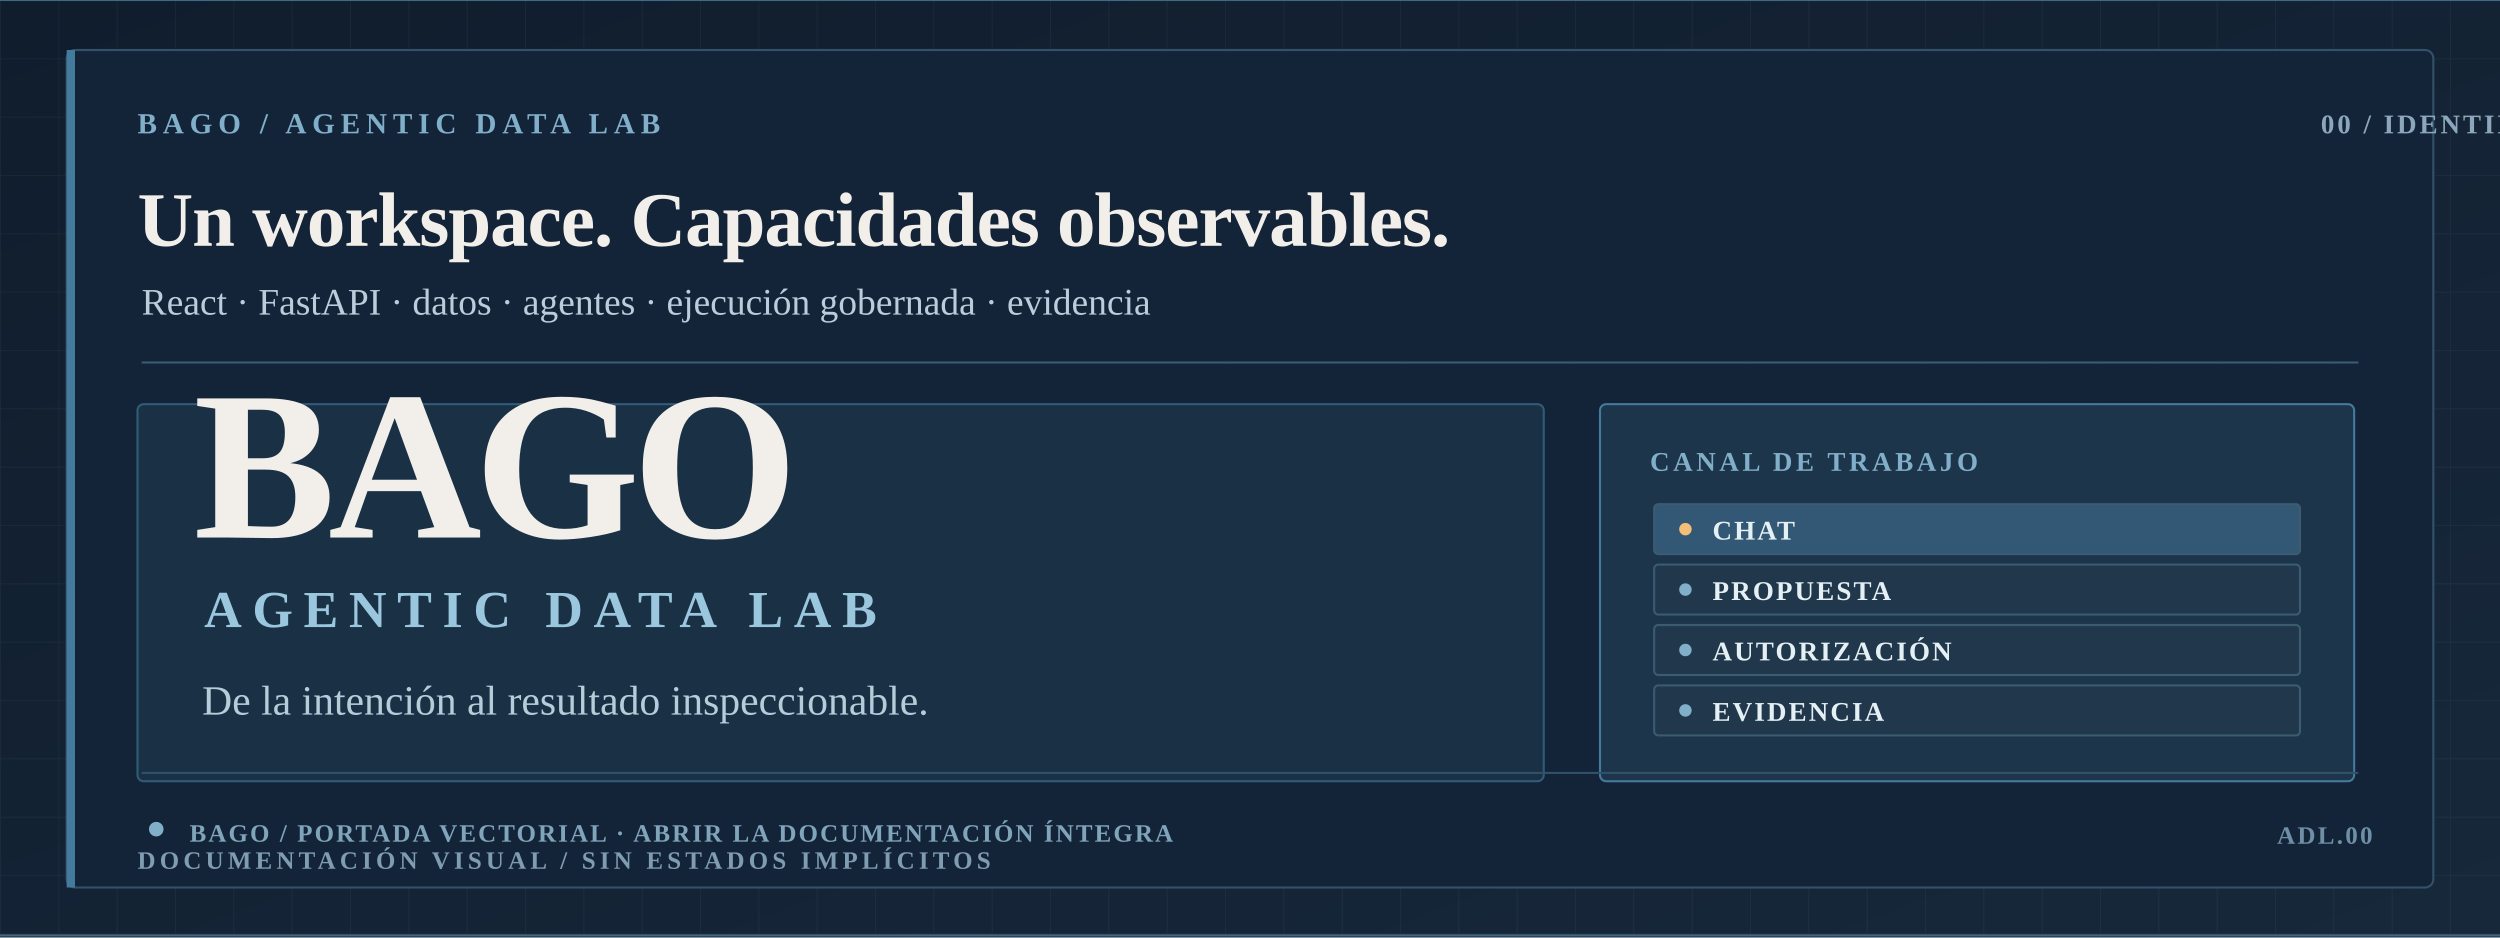
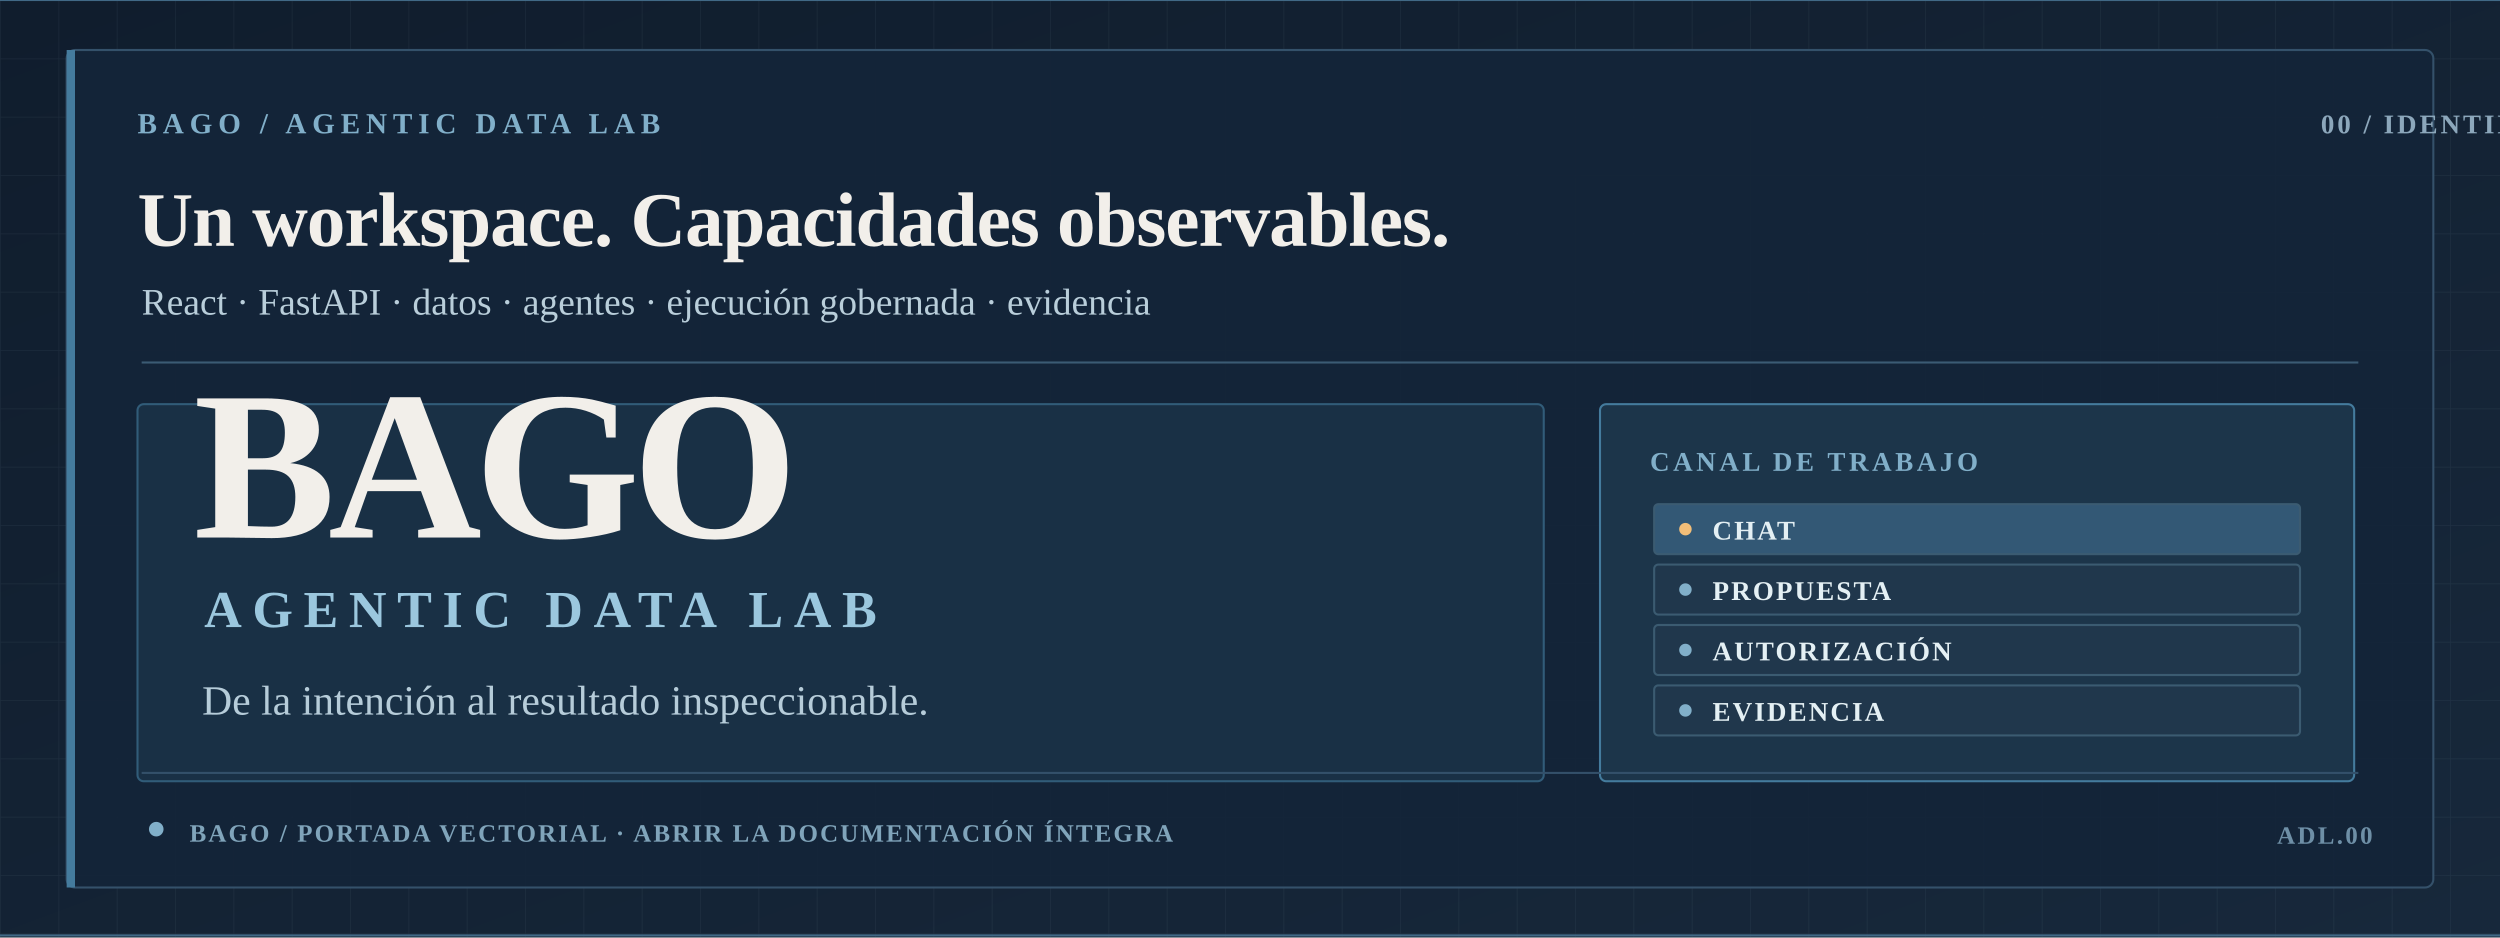
<svg xmlns="http://www.w3.org/2000/svg" width="1200" height="450" viewBox="0 0 1200 450" role="img" aria-labelledby="ttl des">
  <defs>
    <linearGradient id="bg" x1="0" x2="1" y1="0" y2="1">
      <stop stop-color="#101d2d" />
      <stop offset="1" stop-color="#17283b" />
    </linearGradient>
    <pattern id="micro" width="28" height="28" patternUnits="userSpaceOnUse">
      <path d="M28 0H0V28" fill="none" stroke="#7C9CB3" stroke-opacity=".10" stroke-width=".7" />
    </pattern>
  </defs>
  <rect width="1200" height="450" fill="url(#bg)" />
  <rect width="1200" height="450" fill="url(#micro)" />
  <path d="M0 0H1200M0 449H1200" stroke="#416986" stroke-width="1" />
  <rect x="32" y="24" width="1136" height="402" rx="4" fill="#142539" fill-opacity=".94" stroke="#34516A" />
  <rect x="32" y="24" width="4" height="402" fill="#447B9D" />
  <text x="66" y="64" fill="#81AFC9" font-size="14" font-weight="750" letter-spacing="2.8">BAGO   /   AGENTIC DATA LAB</text>
  <text x="1114" y="64" fill="#8CA7BB" font-size="13" font-weight="650" letter-spacing="1.4">00  /  IDENTIDAD</text>
  <text x="66" y="118" fill="#F2EFEA" font-size="37" font-weight="650" letter-spacing="-0.5">Un workspace. Capacidades observables.</text>
  <text x="68" y="151" fill="#B9CEDA" font-size="18" font-weight="400" letter-spacing="0">React · FastAPI · datos · agentes · ejecución gobernada · evidencia</text>
  <path d="M68 174L1132 174" stroke="#3B5B74" stroke-width="1" fill="none" />
  <rect x="66" y="194" width="675" height="181" rx="3" fill="#193045" stroke="#315C79" />
  <text x="93" y="258" fill="#F2EFEA" font-size="102" font-weight="800" letter-spacing="-3.5">BAGO</text>
  <text x="98" y="301" fill="#9BC7DE" font-size="25" font-weight="650" letter-spacing="5.1">AGENTIC DATA LAB</text>
  <text x="97" y="343" fill="#B6CCD9" font-size="20" font-weight="400" letter-spacing="0">De la intención al resultado inspeccionable.</text>
  <rect x="768" y="194" width="362" height="181" rx="3" fill="#1C354A" stroke="#447B9D" />
  <text x="792" y="226" fill="#81AFC9" font-size="13" font-weight="700" letter-spacing="1.7">CANAL DE TRABAJO</text>
  <rect x="794" y="242" width="310" height="24" rx="2" fill="#335875" stroke="#3B5B71" stroke-width="1" />
  <circle cx="809" cy="254" r="3" fill="#F3BE78" />
  <text x="822" y="259" fill="#E4F0F4" font-size="13" font-weight="650" letter-spacing="1">CHAT</text>
  <rect x="794" y="271" width="310" height="24" rx="2" fill="#20374C" stroke="#3B5B71" stroke-width="1" />
  <circle cx="809" cy="283" r="3" fill="#81AFC9" />
  <text x="822" y="288" fill="#E4F0F4" font-size="13" font-weight="650" letter-spacing="1">PROPUESTA</text>
  <rect x="794" y="300" width="310" height="24" rx="2" fill="#20374C" stroke="#3B5B71" stroke-width="1" />
  <circle cx="809" cy="312" r="3" fill="#81AFC9" />
  <text x="822" y="317" fill="#E4F0F4" font-size="13" font-weight="650" letter-spacing="1">AUTORIZACIÓN</text>
  <rect x="794" y="329" width="310" height="24" rx="2" fill="#20374C" stroke="#3B5B71" stroke-width="1" />
  <circle cx="809" cy="341" r="3" fill="#81AFC9" />
  <text x="822" y="346" fill="#E4F0F4" font-size="13" font-weight="650" letter-spacing="1">EVIDENCIA</text>
-   <text x="66" y="417" fill="#7F9CB0" font-size="12" font-weight="650" letter-spacing="2">DOCUMENTACIÓN VISUAL / SIN ESTADOS IMPLÍCITOS</text>
  <path d="M68 371L1132 371" stroke="#33506A" stroke-width="1" fill="none" />
  <circle cx="75" cy="398" r="3.5" fill="#81AFC9" />
  <text x="91" y="404" fill="#80A4BA" font-size="12" font-weight="650" letter-spacing="1">BAGO / PORTADA VECTORIAL · ABRIR LA DOCUMENTACIÓN ÍNTEGRA</text>
  <text x="1093" y="405" fill="#6E8FA6" font-size="12" font-weight="650" letter-spacing="1.1">ADL.00</text>
</svg>
